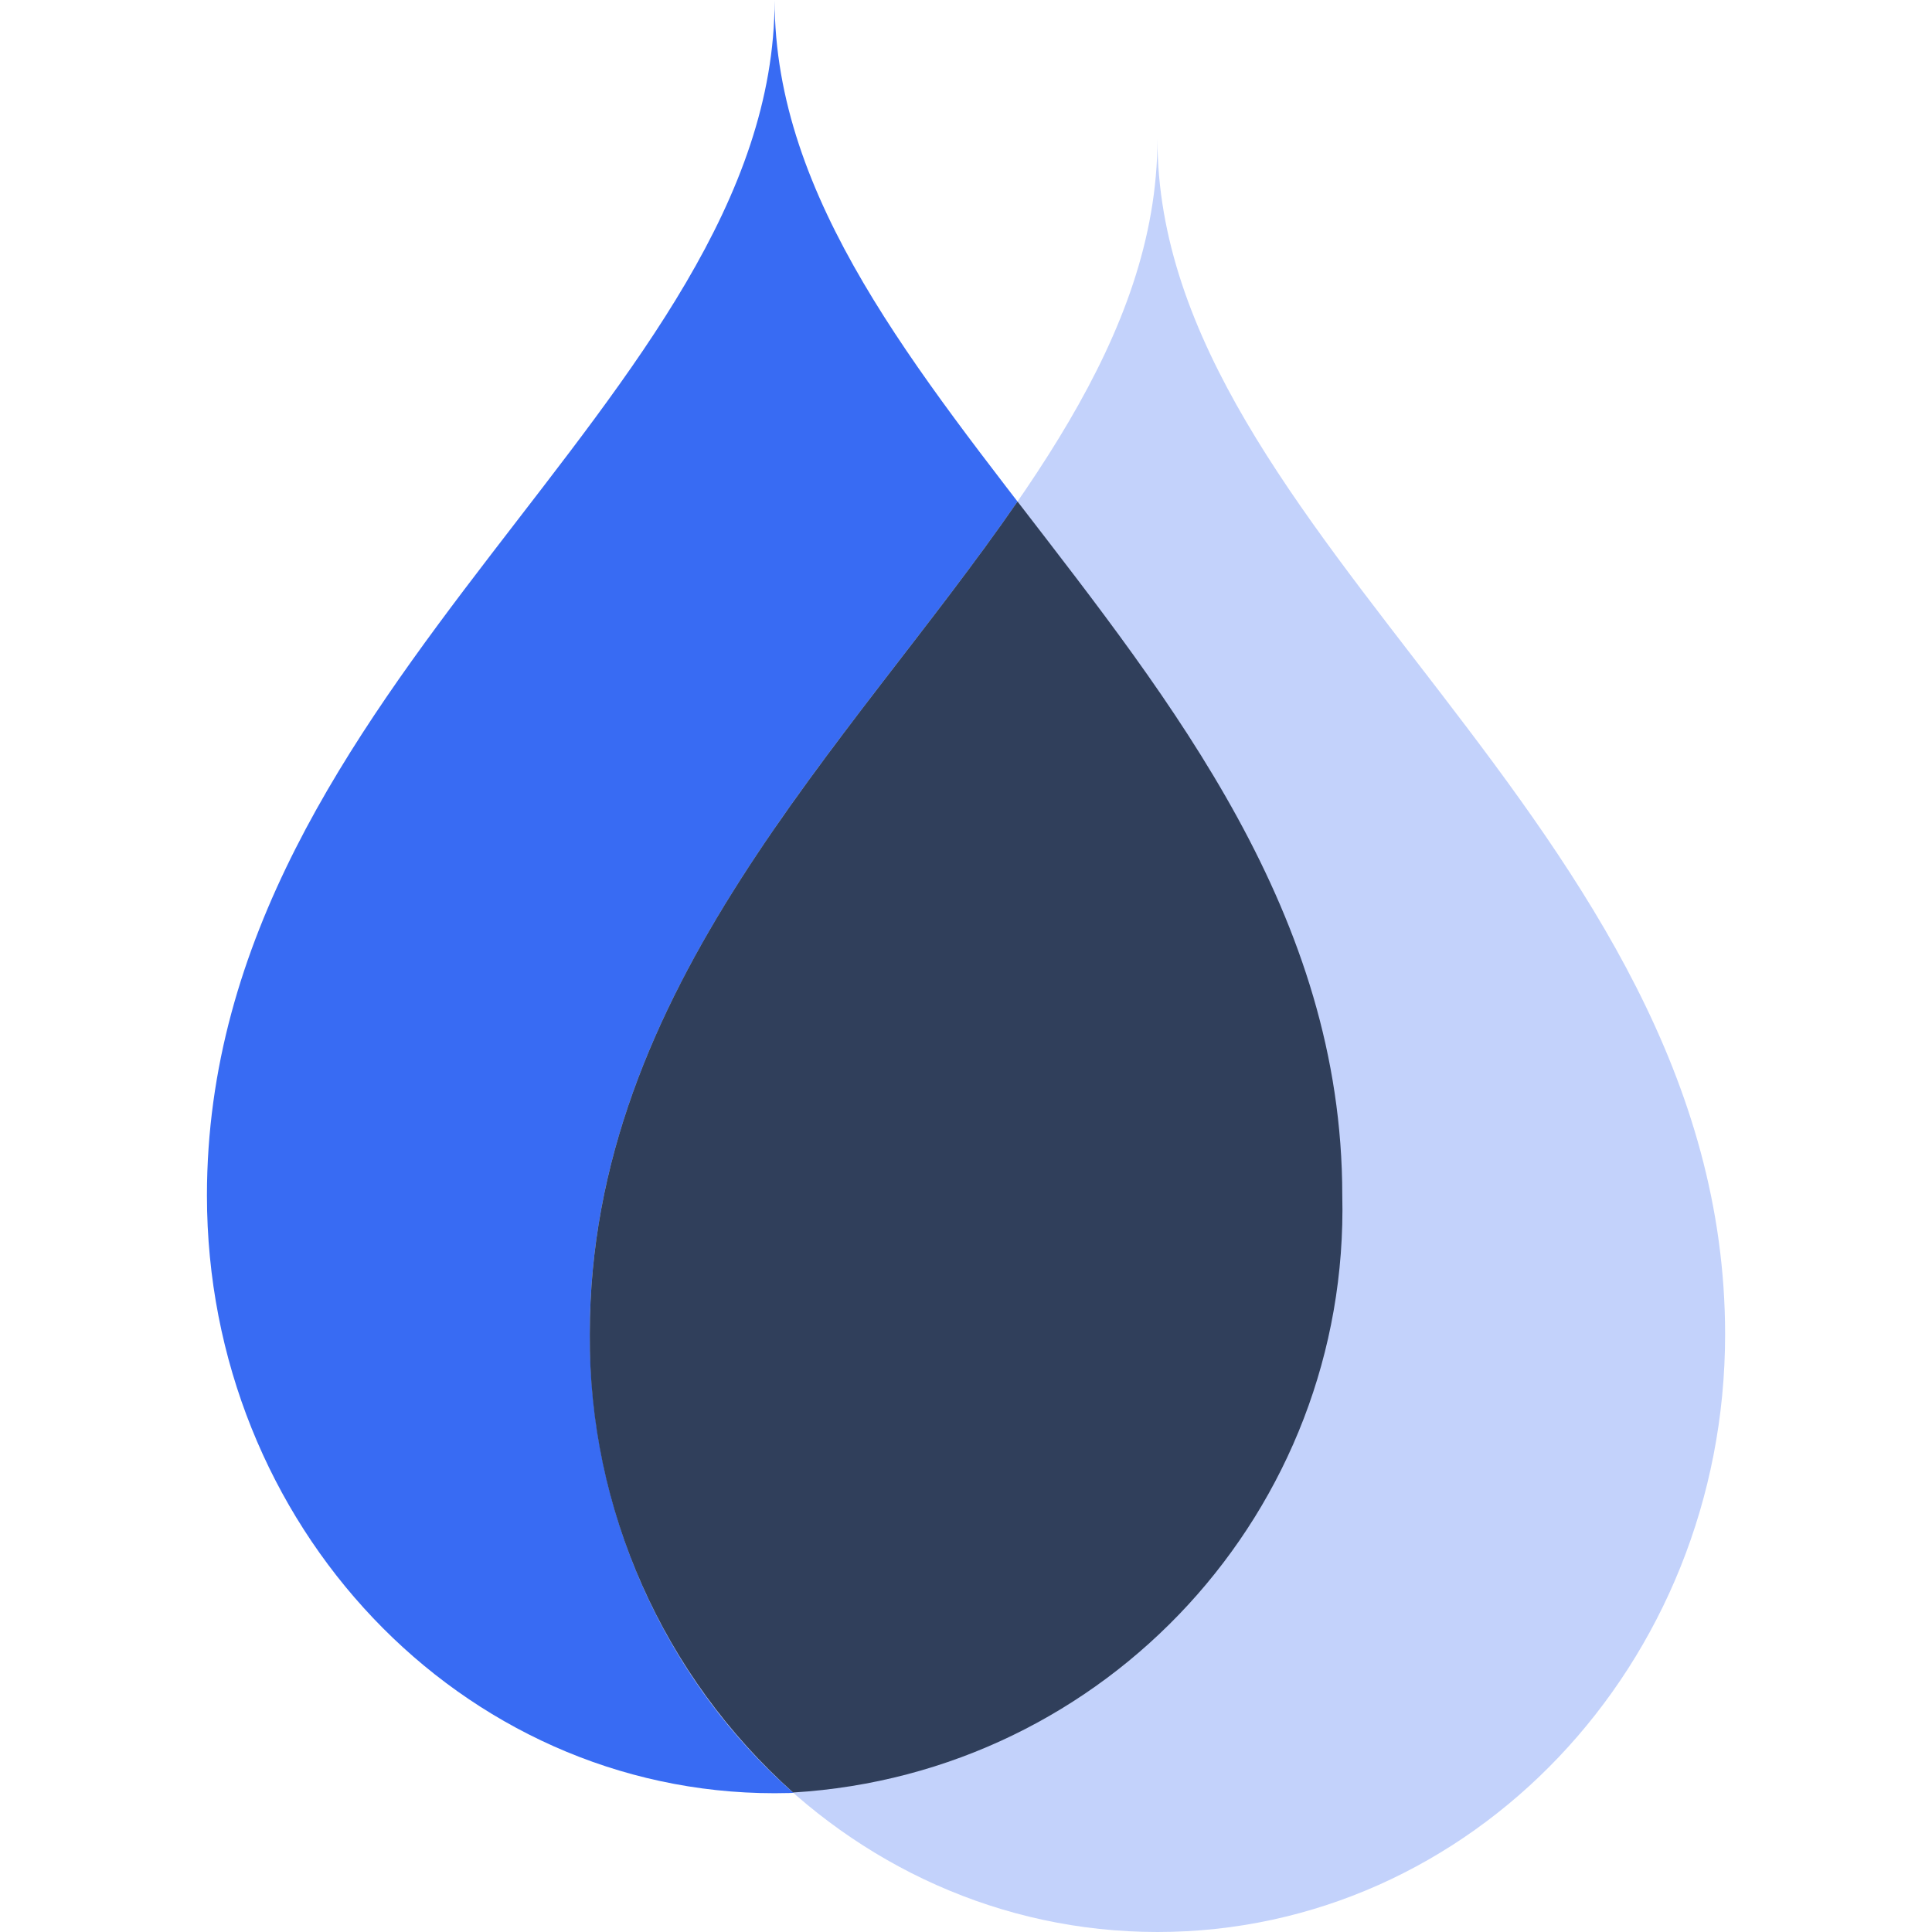
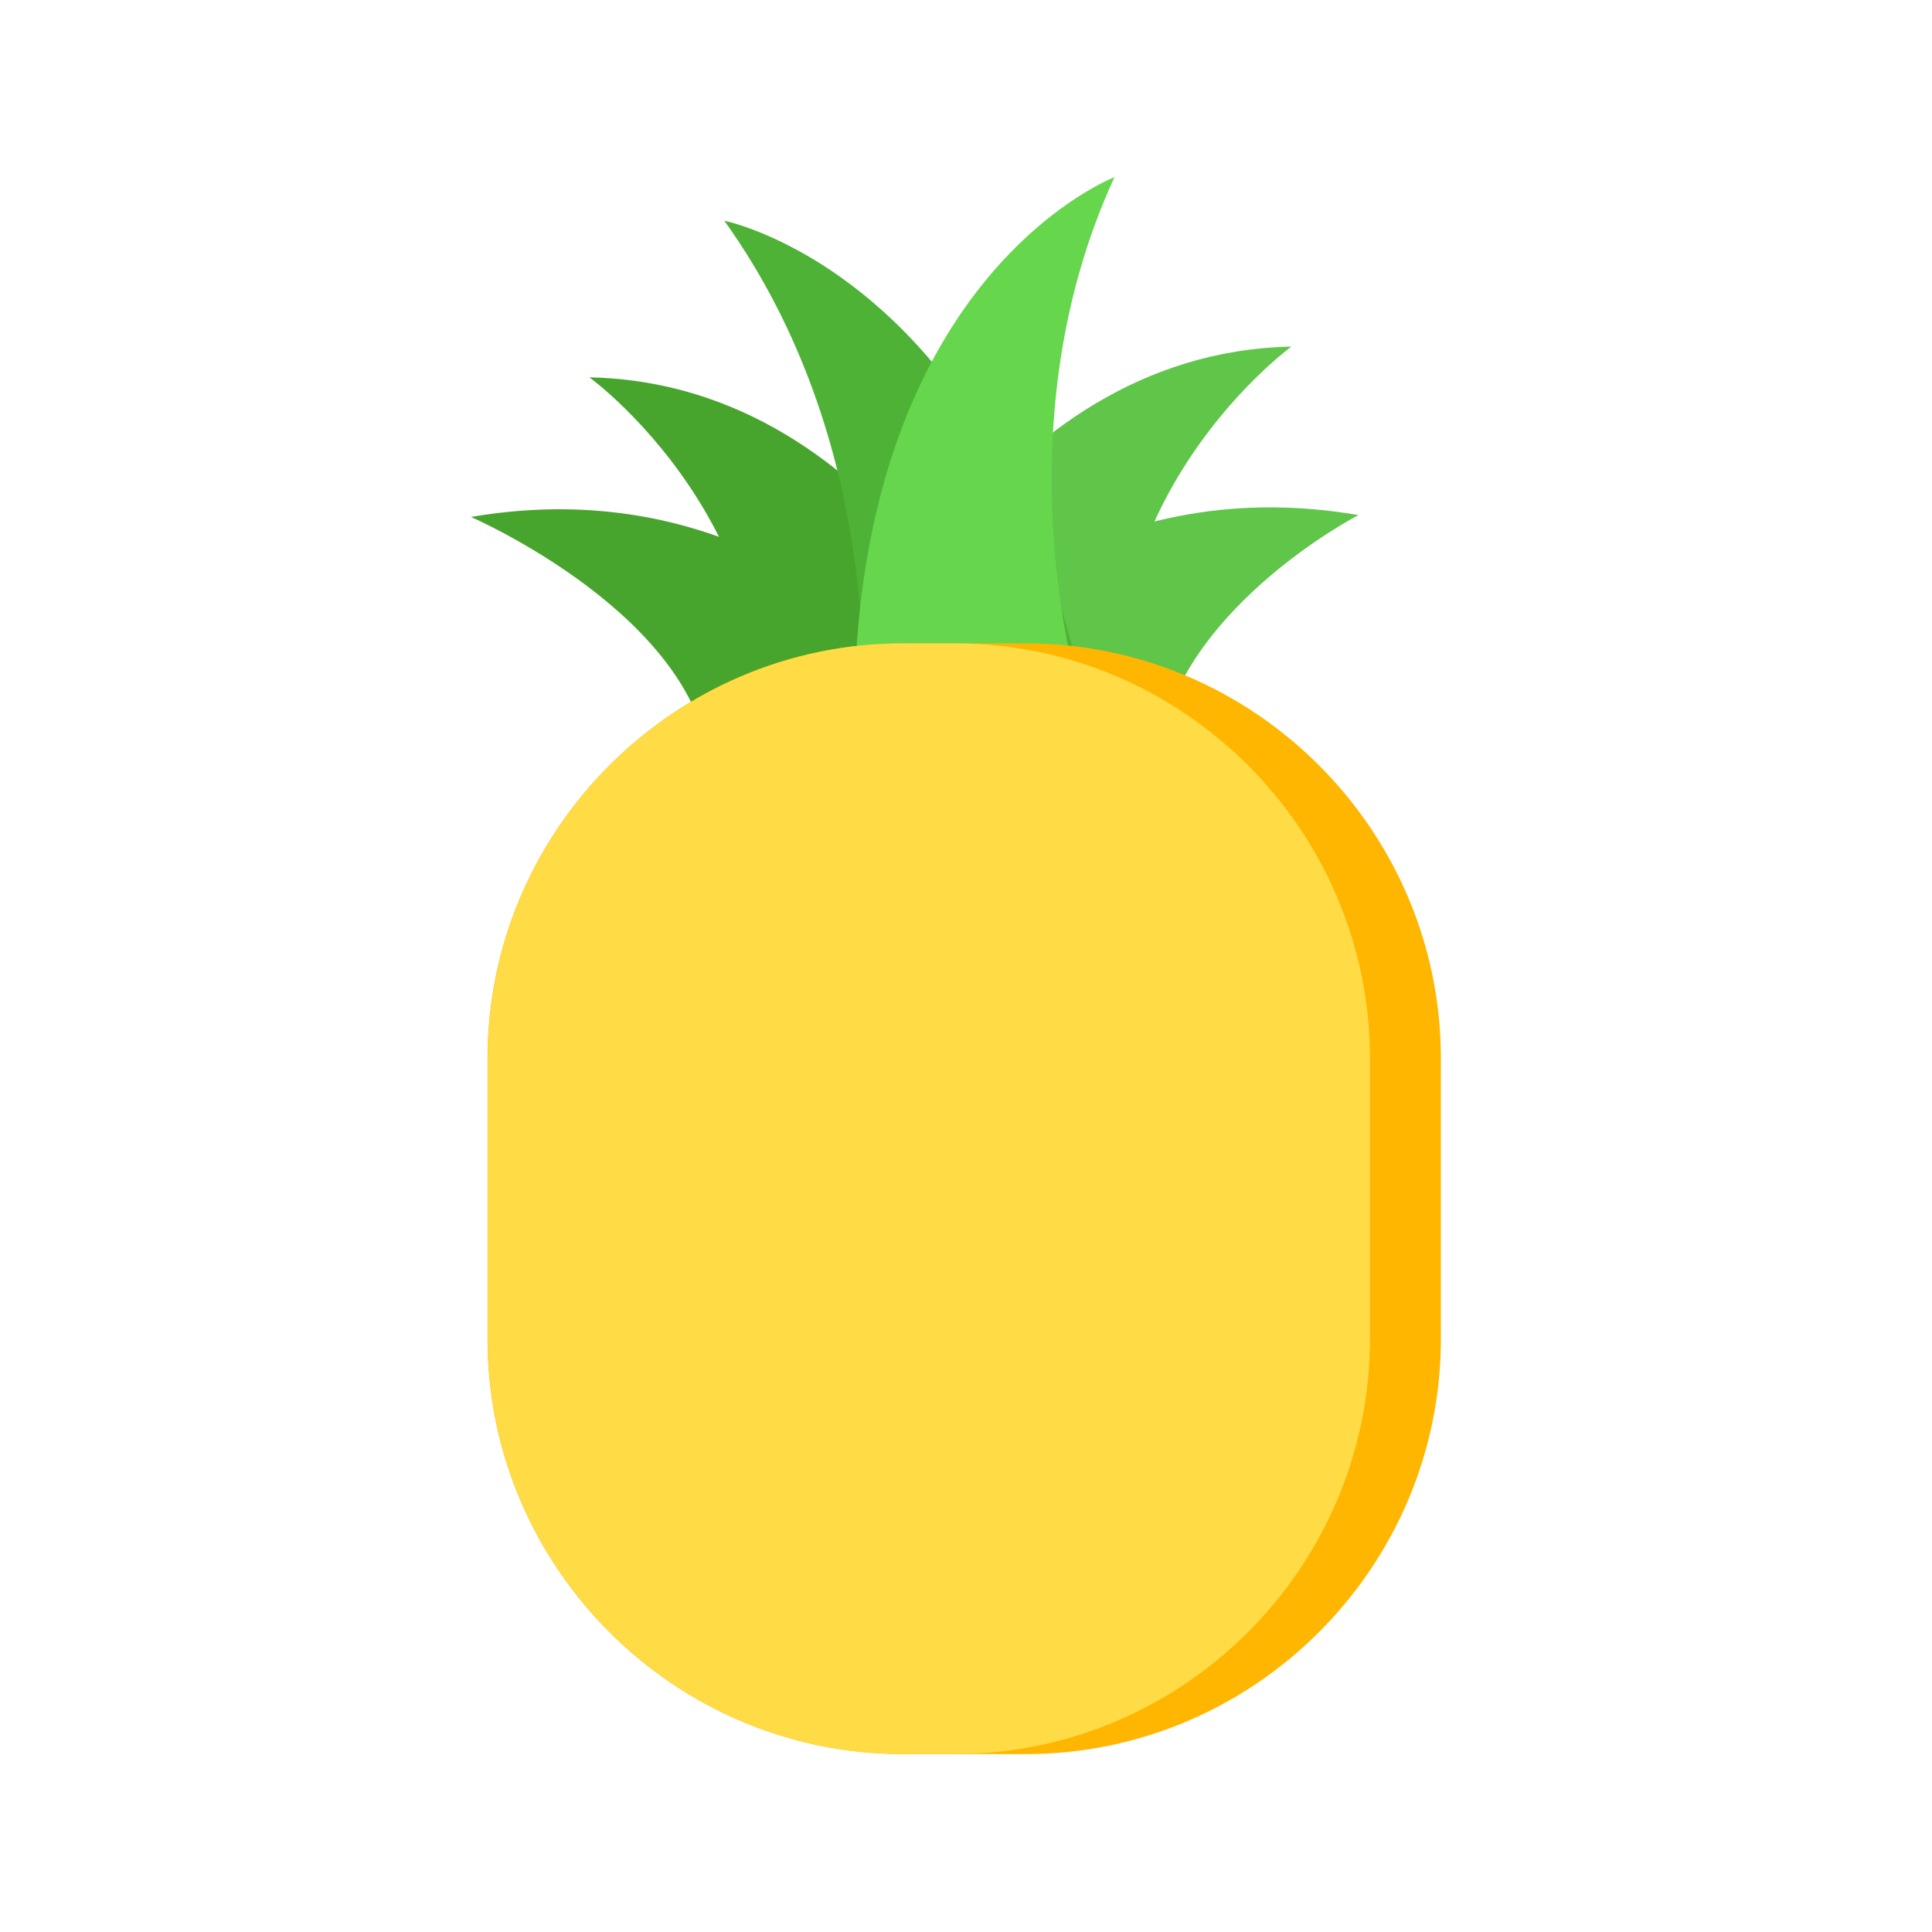
- <svg xmlns="http://www.w3.org/2000/svg" width="32" height="32" class="icon" viewBox="0 0 1024 1024">
-   <path fill="#386BF3" d="M410.558.109c0 210.974-300.876 361.752-300.876 633.548 0 174.943 134.704 316.787 300.876 316.787s300.877-141.817 300.877-316.787C711.408 361.752 410.558 210.974 410.558.109z" />
-   <path fill="#C3D2FB" d="M613.469 73.665c0 211.055-300.877 361.914-300.877 633.547C312.592 882.156 447.296 1024 613.47 1024s300.876-141.817 300.876-316.788C914.29 435.58 613.469 284.72 613.469 73.665z" />
-   <path fill="#303F5B" d="M312.592 707.212c0-183.713 137.636-312.171 226.723-441.39 81.702 106.112 172.12 218.74 172.12 367.726A309.755 309.755 0 0 1 420.36 950.064a323.114 323.114 0 0 1-107.769-242.852z" />
+ <svg xmlns="http://www.w3.org/2000/svg" t="1684208814259" class="icon" viewBox="0 0 1024 1024" version="1.1" p-id="5177" width="200" height="200">
+   <path d="M497.1 342.3S577.4 248.5 720 273c0 0-102.6 53-107 134.6l-115.9-65.3z" fill="#60C64A" p-id="5178" />
+   <path d="M472.5 343.3s-80.3-93.8-222.9-69.3c0 0 122.2 53 126.7 134.6l96.2-65.3z" fill="#47A52D" p-id="5179" />
+   <path d="M453.8 367.2S524.3 187 684.5 183.7c0 0-126.8 92-83.6 247.7l-147.1-64.2z" fill="#60C64A" p-id="5180" />
+   <path d="M543.1 383.5S472.6 203.3 312.4 200c0 0 126.8 92 83.6 247.7l147.1-64.2z" fill="#47A52D" p-id="5181" />
+   <path d="M383.9 117s132.9 26.4 185.2 228.7l-112.6 29.1s12.2-139.5-72.6-257.8z" fill="#4EB236" p-id="5182" />
+   <path d="M590.7 93.9s-125.5 47.8-137.1 255.5l116.5 10c0.1 0-39.5-135.2 20.6-265.5z" fill="#66D64C" p-id="5183" />
+   <path d="M543.7 929.7h-65.3c-121 0-220-99-220-220V561c0-121 99-220 220-220h65.3c121 0 220 99 220 220v148.7c0 121-99 220-220 220z" fill="#FFB600" p-id="5184" />
+   <path d="M506.1 929.7h-27.6c-121 0-220-99-220-220V561c0-121 99-220 220-220h27.6c121 0 220 99 220 220v148.7c0 121-99 220-220 220z" fill="#FFDB45" p-id="5185" />
</svg>
